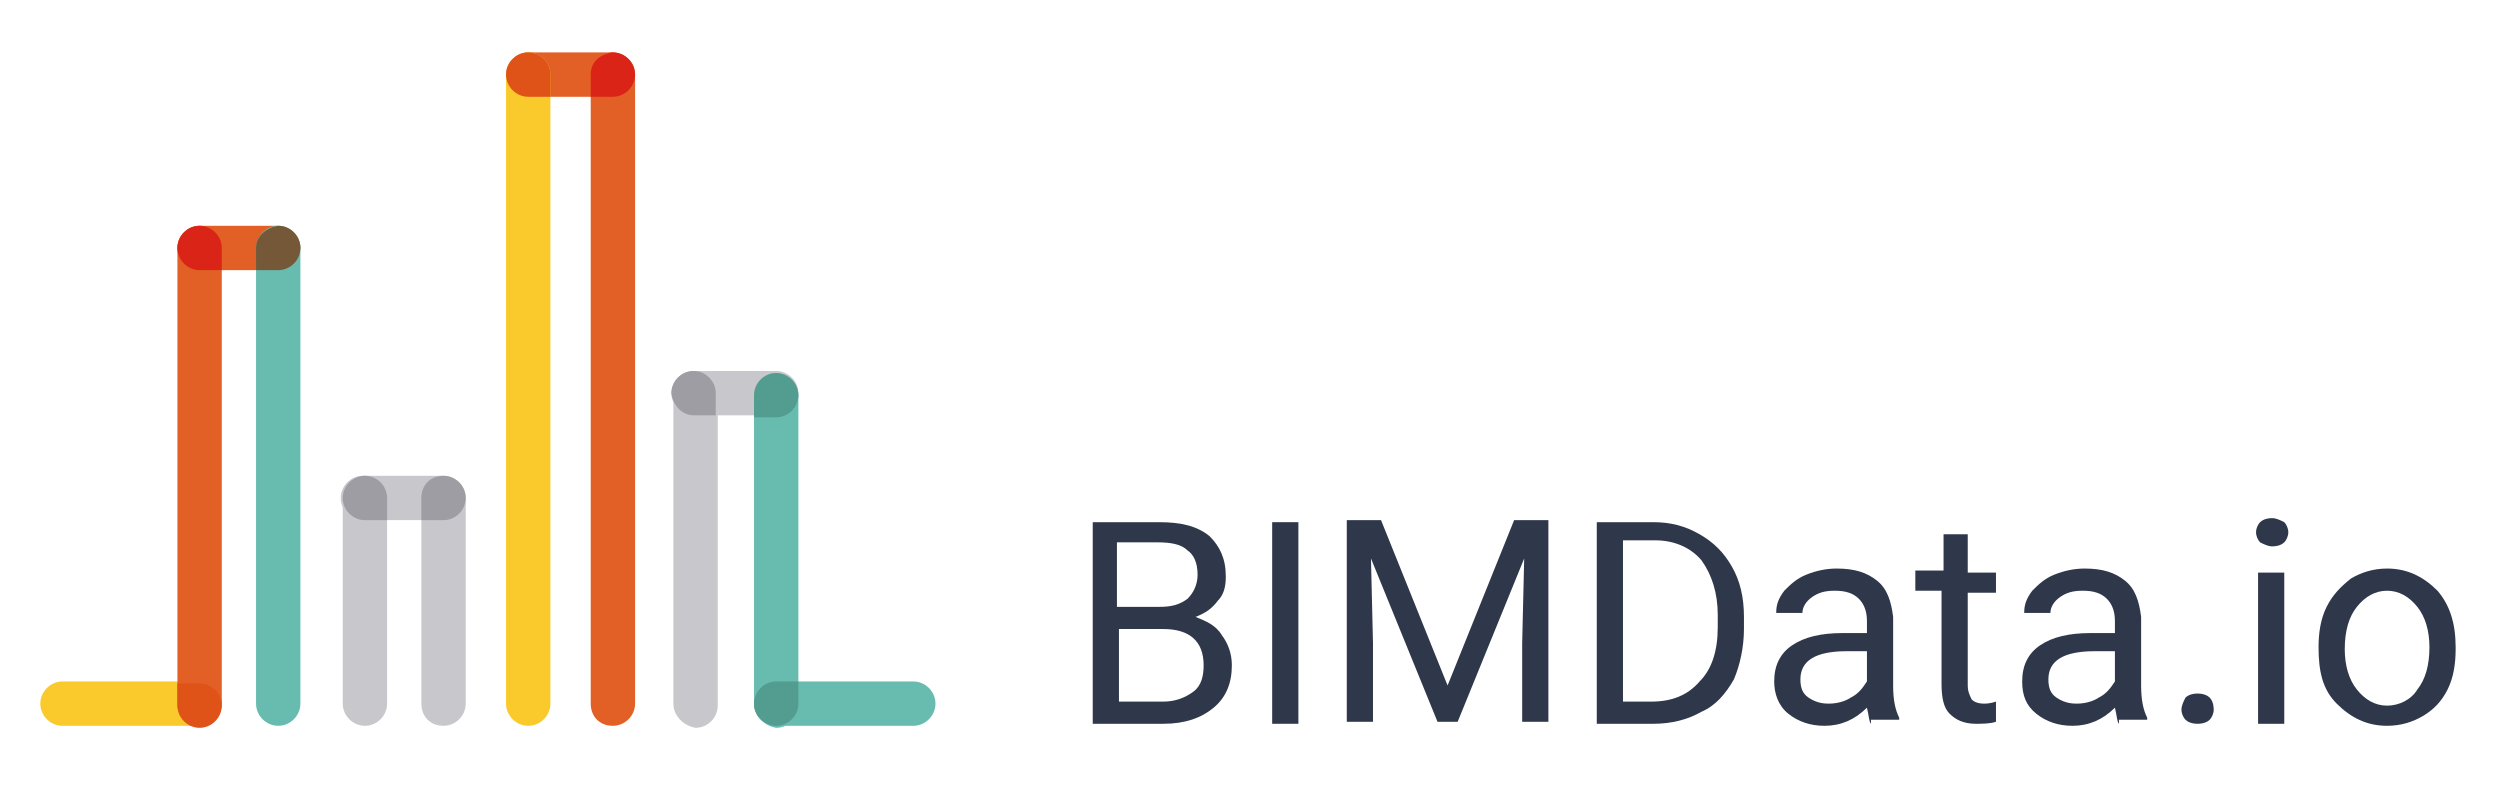
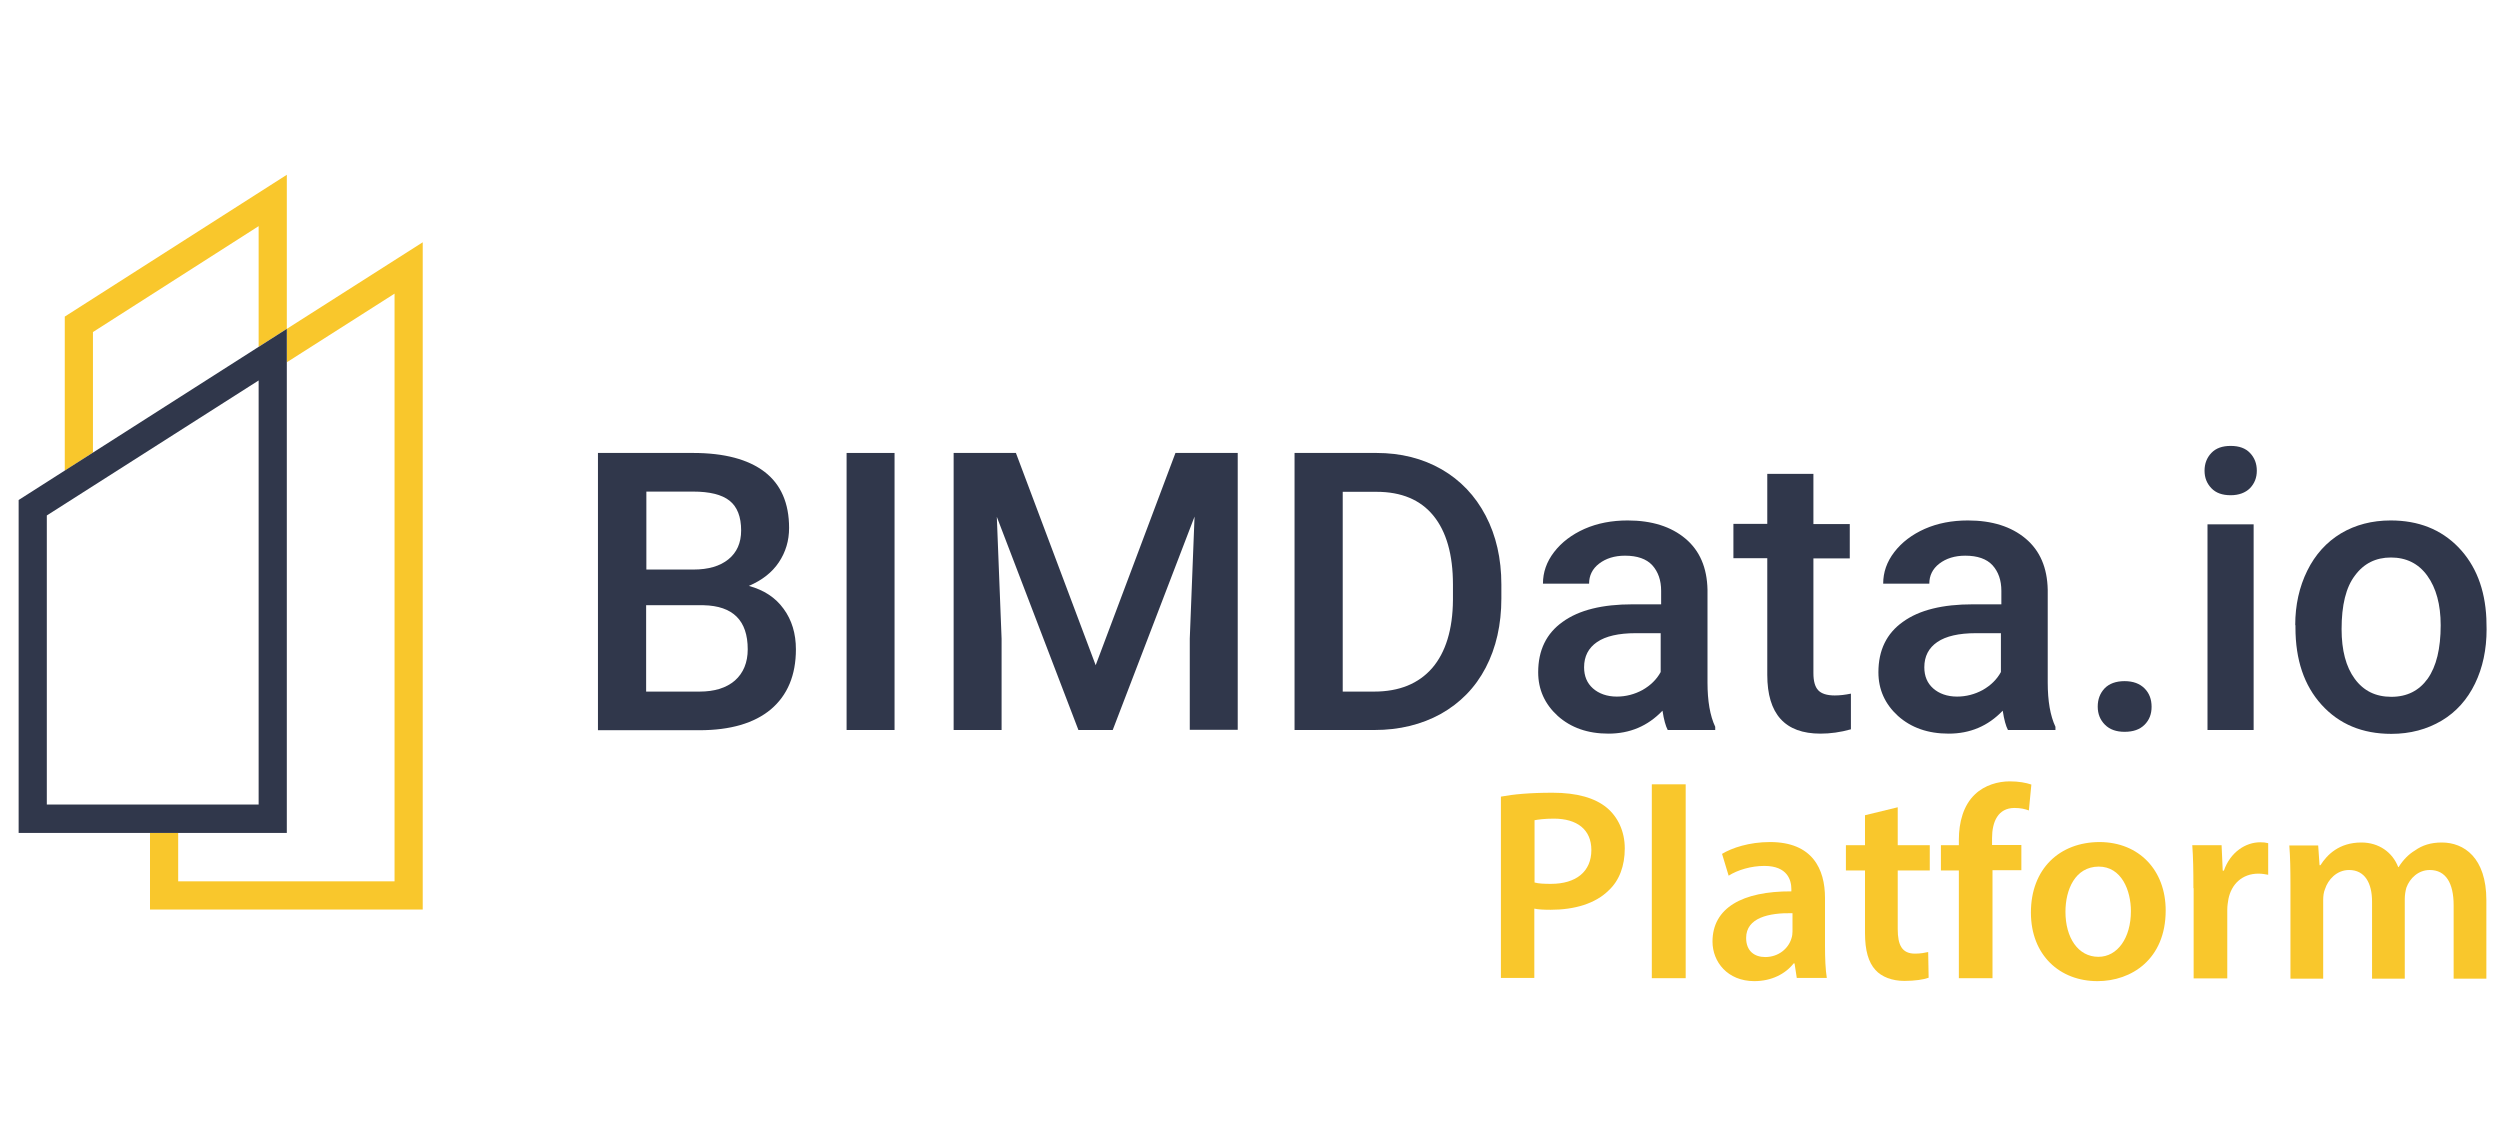
- <svg xmlns="http://www.w3.org/2000/svg" version="1.1" id="Calque_1" x="0px" y="0px" viewBox="0 0 124 39" style="enable-background:new 0 0 124 39;" xml:space="preserve">
+ <svg xmlns="http://www.w3.org/2000/svg" version="1.1" id="Calque_1" x="0px" y="0px" viewBox="0 0 110 50" style="enable-background:new 0 0 110 50;" xml:space="preserve">
  <style type="text/css">
- 	.st0{fill:#68BCAF;}
- 	.st1{fill:#FAC92B;}
- 	.st2{fill:#E26025;}
- 	.st3{fill:#DF5218;}
- 	.st4{fill:#DA2418;}
- 	.st5{fill:#755837;}
- 	.st6{fill:#C8C7CB;}
- 	.st7{fill:#9E9DA3;}
- 	.st8{fill:#539C90;}
- 	.st9{fill:#2F374A;}
+ 	.st0{fill:#30374B;}
+ 	.st1{fill:#F9C72C;}
</style>
  <g>
-     <path class="st0" d="M-225.4,308.6h-118.4c-10.1,0-18.4-8.3-18.4-18.4v0c0-10.1,8.3-18.4,18.4-18.4h118.4   c10.1,0,18.4,8.3,18.4,18.4v0C-207,300.4-215.3,308.6-225.4,308.6z" />
-     <path class="st1" d="M-838.3,308.6h-118.4c-10.1,0-18.4-8.3-18.4-18.4v0c0-10.1,8.3-18.4,18.4-18.4h118.4   c10.1,0,18.4,8.3,18.4,18.4v0C-819.9,300.4-828.1,308.6-838.3,308.6z" />
-     <path class="st2" d="M-771.2-82.6h-67c-10.1,0-18.4-8.3-18.4-18.4v0c0-10.1,8.3-18.4,18.4-18.4h67c10.1,0,18.4,8.3,18.4,18.4v0   C-752.8-90.9-761.1-82.6-771.2-82.6z" />
-     <path class="st2" d="M-485.1-231.4h-71c-10.1,0-18.4-8.3-18.4-18.4v0c0-10.1,8.3-18.4,18.4-18.4h71c10.1,0,18.4,8.3,18.4,18.4v0   C-466.7-239.7-475-231.4-485.1-231.4z" />
-     <path class="st2" d="M-856.6,290.3V-101c0-10.1,8.3-18.4,18.4-18.4h0c10.1,0,18.4,8.3,18.4,18.4v391.3c0,10.1-8.3,18.4-18.4,18.4h0   C-848.4,308.6-856.6,300.4-856.6,290.3z" />
-     <path class="st2" d="M-503.5,290.3v-540.1c0-10.1,8.3-18.4,18.4-18.4h0c10.1,0,18.4,8.3,18.4,18.4v540.1c0,10.1-8.3,18.4-18.4,18.4   h0C-495.2,308.6-503.5,300.4-503.5,290.3z" />
-     <path class="st1" d="M-574.7,290.3v-540.1c0-10.1,8.3-18.4,18.4-18.4l0,0c10.1,0,18.4,8.3,18.4,18.4v540.1   c0,10.1-8.3,18.4-18.4,18.4l0,0C-566.4,308.6-574.7,300.4-574.7,290.3z" />
-     <path class="st0" d="M-789.6,290.3V-101c0-10.1,8.3-18.4,18.4-18.4l0,0c10.1,0,18.4,8.3,18.4,18.4v391.3c0,10.1-8.3,18.4-18.4,18.4   l0,0C-781.3,308.6-789.6,300.4-789.6,290.3z" />
-     <path class="st3" d="M-838.3,271.9h-18.4v18.4c0,10.1,8.3,18.4,18.4,18.4c10.1,0,18.4-8.3,18.4-18.4   C-819.9,280.1-828.1,271.9-838.3,271.9z" />
-     <path class="st4" d="M-838.3-82.6h18.4V-101c0-10.1-8.3-18.4-18.4-18.4c-10.1,0-18.4,8.3-18.4,18.4   C-856.6-90.9-848.4-82.6-838.3-82.6z" />
-     <path class="st4" d="M-503.5-249.8v18.4h18.4c10.1,0,18.4-8.3,18.4-18.4c0-10.1-8.3-18.4-18.4-18.4   C-495.2-268.2-503.5-259.9-503.5-249.8z" />
-     <path class="st3" d="M-556.3-231.4h18.4v-18.4c0-10.1-8.3-18.4-18.4-18.4s-18.4,8.3-18.4,18.4   C-574.7-239.7-566.4-231.4-556.3-231.4z" />
-     <path class="st5" d="M-789.6-101v18.4h18.4c10.1,0,18.4-8.3,18.4-18.4s-8.3-18.4-18.4-18.4C-781.3-119.4-789.6-111.1-789.6-101z" />
-     <path class="st6" d="M-630.3,131.4h-67c-10.1,0-18.4-8.3-18.4-18.4v0c0-10.1,8.3-18.4,18.4-18.4h67c10.1,0,18.4,8.3,18.4,18.4v0   C-611.9,123.1-620.1,131.4-630.3,131.4z" />
-     <path class="st6" d="M-715.7,290.3V113c0-10.1,8.3-18.4,18.4-18.4h0c10.1,0,18.4,8.3,18.4,18.4v177.3c0,10.1-8.3,18.4-18.4,18.4   l0,0C-707.4,308.6-715.7,300.4-715.7,290.3z" />
-     <path class="st6" d="M-648.6,290.3V113c0-10.1,8.3-18.4,18.4-18.4l0,0c10.1,0,18.4,8.3,18.4,18.4v177.3c0,10.1-8.3,18.4-18.4,18.4   l0,0C-640.4,308.6-648.6,300.4-648.6,290.3z" />
-     <path class="st7" d="M-697.3,131.4h18.4V113c0-10.1-8.3-18.4-18.4-18.4s-18.4,8.3-18.4,18.4C-715.7,123.1-707.4,131.4-697.3,131.4z   " />
-     <path class="st6" d="M-432.2,290.3V24.4c0-10.1,8.3-18.4,18.4-18.4h0c10.1,0,18.4,8.3,18.4,18.4v265.9c0,10.1-8.3,18.4-18.4,18.4h0   C-424,308.6-432.2,300.4-432.2,290.3z" />
-     <path class="st0" d="M-362.1,290.3V24.4c0-10.1,8.3-18.4,18.4-18.4h0c10.1,0,18.4,8.3,18.4,18.4v265.9c0,10.1-8.3,18.4-18.4,18.4h0   C-353.9,308.6-362.1,300.4-362.1,290.3z" />
-     <path class="st7" d="M-648.6,113v18.4h18.4c10.1,0,18.4-8.3,18.4-18.4s-8.3-18.4-18.4-18.4C-640.4,94.6-648.6,102.9-648.6,113z" />
-     <path class="st6" d="M-343.7,42.8h-70.1c-10.1,0-18.4-8.3-18.4-18.4v0c0-10.1,8.3-18.4,18.4-18.4h70.1c10.1,0,18.4,8.3,18.4,18.4v0   C-325.4,34.5-333.6,42.8-343.7,42.8z" />
-     <path class="st7" d="M-413.8,42.8h18.4V24.4c0-10.1-8.3-18.4-18.4-18.4s-18.4,8.3-18.4,18.4C-432.2,34.5-424,42.8-413.8,42.8z" />
-     <path class="st8" d="M-362.1,24.4v18.4h18.4c10.1,0,18.4-8.3,18.4-18.4S-333.6,6-343.7,6C-353.9,6-362.1,14.3-362.1,24.4z" />
-     <path class="st8" d="M-325.4,290.3v-18.4h-18.4c-10.1,0-18.4,8.3-18.4,18.4c0,10.1,8.3,18.4,18.4,18.4   C-333.6,308.6-325.4,300.4-325.4,290.3z" />
+     <g>
+       <path class="st0" d="M26.31,32.12V19.93h4.18c1.38,0,2.43,0.28,3.15,0.83c0.72,0.55,1.08,1.38,1.08,2.47    c0,0.56-0.15,1.06-0.45,1.51c-0.3,0.45-0.74,0.79-1.32,1.04c0.66,0.18,1.17,0.51,1.53,1.01c0.36,0.49,0.54,1.09,0.54,1.78    c0,1.14-0.37,2.02-1.1,2.64c-0.73,0.61-1.78,0.92-3.15,0.92H26.31z M28.43,25.06h2.08c0.66,0,1.17-0.15,1.54-0.45    s0.56-0.72,0.56-1.27c0-0.6-0.17-1.04-0.51-1.31c-0.34-0.27-0.88-0.4-1.6-0.4h-2.06V25.06z M28.43,26.62v3.81h2.35    c0.66,0,1.18-0.16,1.56-0.49c0.37-0.33,0.56-0.79,0.56-1.37c0-1.27-0.65-1.91-1.94-1.94H28.43z" />
+       <path class="st0" d="M39.36,32.12h-2.11V19.93h2.11V32.12z" />
+       <path class="st0" d="M44.7,19.93l3.51,9.34l3.51-9.34h2.74v12.18h-2.11V28.1l0.21-5.37l-3.6,9.39h-1.51l-3.59-9.38l0.21,5.36v4.02    h-2.11V19.93H44.7z" />
+       <path class="st0" d="M56.96,32.12V19.93h3.6c1.08,0,2.03,0.24,2.87,0.72c0.83,0.48,1.48,1.16,1.94,2.04    c0.46,0.88,0.69,1.89,0.69,3.03v0.61c0,1.15-0.23,2.17-0.69,3.05c-0.46,0.88-1.12,1.55-1.97,2.03c-0.85,0.47-1.83,0.71-2.92,0.71    H56.96z M59.08,21.64v8.79h1.38c1.11,0,1.96-0.35,2.56-1.04c0.59-0.69,0.9-1.69,0.91-2.99v-0.68c0-1.32-0.29-2.33-0.86-3.03    c-0.57-0.7-1.41-1.05-2.5-1.05H59.08z" />
+       <path class="st0" d="M73.38,32.12c-0.09-0.17-0.17-0.45-0.23-0.85c-0.65,0.68-1.44,1.01-2.38,1.01c-0.91,0-1.65-0.26-2.23-0.78    c-0.57-0.52-0.86-1.16-0.86-1.92c0-0.97,0.36-1.71,1.08-2.22c0.72-0.52,1.74-0.77,3.08-0.77h1.25v-0.59    c0-0.47-0.13-0.84-0.39-1.13c-0.26-0.28-0.66-0.42-1.2-0.42c-0.46,0-0.84,0.12-1.14,0.35s-0.44,0.53-0.44,0.88h-2.03    c0-0.5,0.16-0.96,0.49-1.39c0.33-0.43,0.78-0.77,1.34-1.02c0.57-0.25,1.2-0.37,1.9-0.37c1.06,0,1.91,0.27,2.54,0.8    s0.95,1.28,0.97,2.25v4.08c0,0.81,0.11,1.46,0.34,1.95v0.14H73.38z M71.14,30.65c0.4,0,0.78-0.1,1.13-0.29    c0.35-0.2,0.62-0.46,0.8-0.79v-1.71h-1.1c-0.75,0-1.32,0.13-1.7,0.39s-0.57,0.63-0.57,1.11c0,0.39,0.13,0.7,0.39,0.93    S70.71,30.65,71.14,30.65z" />
+       <path class="st0" d="M79.79,20.86v2.2h1.6v1.51h-1.6v5.05c0,0.35,0.07,0.6,0.21,0.75c0.14,0.15,0.38,0.23,0.73,0.23    c0.23,0,0.47-0.03,0.71-0.08v1.57c-0.46,0.13-0.91,0.19-1.34,0.19c-1.56,0-2.34-0.86-2.34-2.59v-5.13h-1.49v-1.51h1.49v-2.2H79.79    z" />
+       <path class="st0" d="M88.35,32.12c-0.09-0.17-0.17-0.45-0.23-0.85c-0.65,0.68-1.44,1.01-2.38,1.01c-0.91,0-1.65-0.26-2.23-0.78    c-0.57-0.52-0.86-1.16-0.86-1.92c0-0.97,0.36-1.71,1.08-2.22c0.72-0.52,1.74-0.77,3.08-0.77h1.25v-0.59    c0-0.47-0.13-0.84-0.39-1.13c-0.26-0.28-0.66-0.42-1.2-0.42c-0.46,0-0.84,0.12-1.14,0.35s-0.44,0.53-0.44,0.88h-2.03    c0-0.5,0.16-0.96,0.49-1.39c0.33-0.43,0.78-0.77,1.34-1.02c0.57-0.25,1.2-0.37,1.9-0.37c1.06,0,1.91,0.27,2.54,0.8    s0.95,1.28,0.97,2.25v4.08c0,0.81,0.11,1.46,0.34,1.95v0.14H88.35z M86.11,30.65c0.4,0,0.78-0.1,1.13-0.29    c0.35-0.2,0.62-0.46,0.8-0.79v-1.71h-1.1c-0.75,0-1.32,0.13-1.7,0.39s-0.57,0.63-0.57,1.11c0,0.39,0.13,0.7,0.39,0.93    S85.68,30.65,86.11,30.65z" />
+       <path class="st0" d="M93.48,29.97c0.38,0,0.67,0.11,0.88,0.32s0.31,0.48,0.31,0.81c0,0.32-0.1,0.58-0.31,0.79    c-0.21,0.21-0.5,0.31-0.88,0.31c-0.36,0-0.65-0.1-0.86-0.31c-0.21-0.21-0.32-0.47-0.32-0.8c0-0.32,0.1-0.59,0.31-0.81    C92.81,30.08,93.1,29.97,93.48,29.97z" />
+       <path class="st0" d="M97,20.71c0-0.31,0.1-0.57,0.3-0.78c0.2-0.21,0.48-0.31,0.85-0.31c0.37,0,0.65,0.1,0.85,0.31    c0.2,0.21,0.3,0.47,0.3,0.78c0,0.31-0.1,0.56-0.3,0.77c-0.2,0.2-0.49,0.31-0.85,0.31c-0.37,0-0.65-0.1-0.85-0.31    C97.1,21.27,97,21.02,97,20.71z M99.16,32.12h-2.03v-9.05h2.03V32.12z" />
+       <path class="st0" d="M100.99,27.51c0-0.89,0.18-1.69,0.53-2.4c0.35-0.71,0.85-1.26,1.48-1.64c0.64-0.38,1.37-0.57,2.19-0.57    c1.22,0,2.21,0.39,2.98,1.18c0.76,0.79,1.17,1.83,1.23,3.13l0.01,0.48c0,0.89-0.17,1.69-0.51,2.39s-0.83,1.25-1.47,1.63    s-1.38,0.58-2.21,0.58c-1.28,0-2.3-0.43-3.07-1.28s-1.15-1.98-1.15-3.4V27.51z M103.03,27.68c0,0.93,0.19,1.66,0.58,2.19    s0.92,0.79,1.61,0.79c0.69,0,1.22-0.27,1.6-0.8c0.38-0.54,0.57-1.32,0.57-2.35c0-0.91-0.2-1.64-0.59-2.18    c-0.39-0.54-0.93-0.8-1.6-0.8c-0.66,0-1.19,0.26-1.58,0.79C103.22,25.84,103.03,26.63,103.03,27.68z" />
+     </g>
+     <polygon class="st1" points="12.62,14.47 12.62,15.94 17.36,12.92 17.36,38.78 7.84,38.78 7.84,36.65 6.6,36.65 6.6,40.02    18.6,40.02 18.6,10.66  " />
+     <polygon class="st1" points="2.85,13.93 2.85,20.71 4.09,19.91 4.09,19.91 4.09,14.78 4.09,14.61 11.38,9.95 11.38,14.78    11.38,15.26 11.38,15.26 12.62,14.47 12.62,7.69  " />
+     <path class="st0" d="M0.82,22v14.65h11.8V14.47L0.82,22z M11.38,35.4H2.06V22.68l9.32-5.94V35.4z" />
  </g>
  <g>
-     <path class="st9" d="M-72.5,306.2V132.4h56.8c18.9,0,33.1,3.9,42.6,11.7c9.5,7.8,14.3,19.3,14.3,34.6c0,8.1-2.3,15.3-6.9,21.6   c-4.6,6.3-10.9,11.1-18.9,14.5c9.4,2.6,16.8,7.6,22.3,15c5.5,7.4,8.2,16.1,8.2,26.3c0,15.6-5.1,27.9-15.2,36.8   c-10.1,8.9-24.4,13.4-42.9,13.4H-72.5z M-49.6,206.5H-15c10,0,18-2.5,24.1-7.5c6-5,9-11.8,9-20.5c0-9.6-2.8-16.5-8.4-20.9   c-5.6-4.3-14.1-6.5-25.4-6.5h-33.9V206.5z M-49.6,224.9v62.6h37.9c10.7,0,19.1-2.8,25.3-8.3c6.2-5.5,9.3-13.2,9.3-22.9   c0-20.9-11.4-31.4-34.1-31.4H-49.6z" />
-     <path class="st9" d="M104.3,306.2H81.4V132.4h22.9V306.2z" />
-     <path class="st9" d="M175.8,132.4l56.8,141.9l56.8-141.9h29.7v173.9h-22.9v-67.7l2.1-73.1l-57.1,140.8h-17.6l-57-140.4l2.3,72.7   v67.7h-22.9V132.4H175.8z" />
-     <path class="st9" d="M359.7,306.2V132.4h49.1c15.1,0,28.5,3.3,40.1,10c11.6,6.7,20.6,16.2,26.9,28.5c6.3,12.3,9.5,26.5,9.6,42.5   v11.1c0,16.4-3.2,30.8-9.5,43.1c-6.3,12.3-15.4,21.8-27.1,28.4c-11.7,6.6-25.4,10-41,10.1H359.7z M382.6,151.1v136.4h24.1   c17.7,0,31.4-5.5,41.3-16.5c9.8-11,14.7-26.7,14.7-47v-10.2c0-19.8-4.6-35.1-13.9-46.1c-9.3-11-22.4-16.5-39.5-16.7H382.6z" />
-     <path class="st9" d="M596.4,306.2c-1.3-2.5-2.3-7.1-3.1-13.6c-10.3,10.7-22.5,16-36.8,16c-12.7,0-23.2-3.6-31.3-10.8   c-8.2-7.2-12.2-16.3-12.2-27.4c0-13.5,5.1-23.9,15.3-31.3c10.2-7.4,24.6-11.2,43.2-11.2h21.5v-10.1c0-7.7-2.3-13.9-6.9-18.4   c-4.6-4.6-11.4-6.9-20.4-6.9c-7.9,0-14.5,2-19.8,6c-5.3,4-8,8.8-8,14.4h-22.2c0-6.4,2.3-12.7,6.9-18.7c4.6-6,10.8-10.8,18.6-14.3   c7.8-3.5,16.5-5.3,25.9-5.3c14.9,0,26.5,3.7,35,11.2c8.4,7.4,12.8,17.7,13.1,30.7V276c0,11.9,1.5,21.3,4.5,28.3v1.9H596.4z    M559.7,289.4c6.9,0,13.5-1.8,19.7-5.4c6.2-3.6,10.7-8.2,13.5-14v-26.5h-17.3c-27.1,0-40.6,7.9-40.6,23.8c0,6.9,2.3,12.3,6.9,16.2   C546.5,287.4,552.5,289.4,559.7,289.4z" />
-     <path class="st9" d="M679.6,145.7V177h24.1v17.1h-24.1v80.2c0,5.2,1.1,9.1,3.2,11.7c2.1,2.6,5.8,3.9,11,3.9c2.5,0,6-0.5,10.5-1.4   v17.8c-5.8,1.6-11.5,2.4-17,2.4c-9.9,0-17.3-3-22.3-9c-5-6-7.5-14.4-7.5-25.4v-80.1H634V177h23.5v-31.3H679.6z" />
-     <path class="st9" d="M809.3,306.2c-1.3-2.5-2.3-7.1-3.1-13.6c-10.3,10.7-22.5,16-36.8,16c-12.7,0-23.2-3.6-31.3-10.8   c-8.2-7.2-12.2-16.3-12.2-27.4c0-13.5,5.1-23.9,15.3-31.3c10.2-7.4,24.6-11.2,43.2-11.2h21.5v-10.1c0-7.7-2.3-13.9-6.9-18.4   c-4.6-4.6-11.4-6.9-20.4-6.9c-7.9,0-14.5,2-19.8,6c-5.3,4-8,8.8-8,14.4h-22.2c0-6.4,2.3-12.7,6.9-18.7c4.6-6,10.8-10.8,18.6-14.3   c7.8-3.5,16.5-5.3,25.9-5.3c14.9,0,26.5,3.7,35,11.2c8.4,7.4,12.8,17.7,13.1,30.7V276c0,11.9,1.5,21.3,4.5,28.3v1.9H809.3z    M772.6,289.4c6.9,0,13.5-1.8,19.7-5.4c6.2-3.6,10.7-8.2,13.5-14v-26.5h-17.3c-27.1,0-40.6,7.9-40.6,23.8c0,6.9,2.3,12.3,6.9,16.2   C759.4,287.4,765.4,289.4,772.6,289.4z" />
-     <path class="st9" d="M863,294.6c0-3.8,1.1-7,3.4-9.6c2.3-2.5,5.7-3.8,10.2-3.8s8,1.3,10.3,3.8c2.3,2.6,3.5,5.7,3.5,9.6   c0,3.7-1.2,6.7-3.5,9.2c-2.3,2.5-5.8,3.7-10.3,3.7s-7.9-1.2-10.2-3.7C864.1,301.4,863,298.3,863,294.6z" />
-     <path class="st9" d="M927,142.7c0-3.6,1.1-6.6,3.3-9.1c2.2-2.5,5.4-3.7,9.7-3.7c4.3,0,7.6,1.2,9.8,3.7c2.2,2.5,3.3,5.5,3.3,9.1   s-1.1,6.6-3.3,9c-2.2,2.4-5.5,3.6-9.8,3.6c-4.3,0-7.5-1.2-9.7-3.6C928.1,149.3,927,146.3,927,142.7z M950.9,306.2h-22.1V177h22.1   V306.2z" />
-     <path class="st9" d="M980.4,240.4c0-12.7,2.5-24,7.5-34.1c5-10.1,11.9-17.9,20.8-23.4c8.9-5.5,19-8.2,30.4-8.2   c17.6,0,31.8,6.1,42.7,18.3c10.9,12.2,16.3,28.4,16.3,48.6v1.6c0,12.6-2.4,23.9-7.2,33.9c-4.8,10-11.7,17.8-20.7,23.3   c-9,5.6-19.2,8.4-30.9,8.4c-17.5,0-31.7-6.1-42.6-18.3c-10.9-12.2-16.3-28.3-16.3-48.4V240.4z M1002.6,243c0,14.3,3.3,25.8,10,34.5   c6.6,8.7,15.5,13,26.7,13c11.2,0,20.1-4.4,26.7-13.2c6.6-8.8,9.9-21.1,9.9-37c0-14.2-3.4-25.7-10.1-34.4   c-6.7-8.8-15.7-13.2-26.8-13.2c-10.9,0-19.7,4.3-26.4,13C1005.9,214.5,1002.6,226.9,1002.6,243z" />
-   </g>
-   <g>
-     <path class="st0" d="M45.3,36h-6.8c-0.6,0-1.1-0.5-1.1-1.1v0c0-0.6,0.5-1.1,1.1-1.1h6.8c0.6,0,1.1,0.5,1.1,1.1v0   C46.4,35.5,45.9,36,45.3,36z" />
-     <path class="st1" d="M9.9,36H3.1C2.5,36,2,35.5,2,34.9l0,0c0-0.6,0.5-1.1,1.1-1.1h6.8c0.6,0,1.1,0.5,1.1,1.1l0,0   C11,35.5,10.5,36,9.9,36z" />
-     <path class="st2" d="M13.8,13.4H9.9c-0.6,0-1.1-0.5-1.1-1.1v0c0-0.6,0.5-1.1,1.1-1.1h3.9c0.6,0,1.1,0.5,1.1,1.1v0   C14.8,12.9,14.4,13.4,13.8,13.4z" />
-     <path class="st2" d="M30.3,4.8h-4.1c-0.6,0-1.1-0.5-1.1-1.1v0c0-0.6,0.5-1.1,1.1-1.1h4.1c0.6,0,1.1,0.5,1.1,1.1v0   C31.4,4.3,30.9,4.8,30.3,4.8z" />
-     <path class="st2" d="M8.8,34.9V12.3c0-0.6,0.5-1.1,1.1-1.1h0c0.6,0,1.1,0.5,1.1,1.1v22.6c0,0.6-0.5,1.1-1.1,1.1h0   C9.3,36,8.8,35.5,8.8,34.9z" />
-     <path class="st2" d="M29.3,34.9V3.7c0-0.6,0.5-1.1,1.1-1.1h0c0.6,0,1.1,0.5,1.1,1.1v31.2c0,0.6-0.5,1.1-1.1,1.1h0   C29.7,36,29.3,35.5,29.3,34.9z" />
-     <path class="st1" d="M25.1,34.9V3.7c0-0.6,0.5-1.1,1.1-1.1h0c0.6,0,1.1,0.5,1.1,1.1v31.2c0,0.6-0.5,1.1-1.1,1.1h0   C25.6,36,25.1,35.5,25.1,34.9z" />
-     <path class="st0" d="M12.7,34.9V12.3c0-0.6,0.5-1.1,1.1-1.1h0c0.6,0,1.1,0.5,1.1,1.1v22.6c0,0.6-0.5,1.1-1.1,1.1h0   C13.2,36,12.7,35.5,12.7,34.9z" />
-     <path class="st3" d="M9.9,33.9H8.8v1.1c0,0.6,0.5,1.1,1.1,1.1s1.1-0.5,1.1-1.1C11,34.4,10.5,33.9,9.9,33.9z" />
-     <path class="st4" d="M9.9,13.4H11v-1.1c0-0.6-0.5-1.1-1.1-1.1s-1.1,0.5-1.1,1.1C8.8,12.9,9.3,13.4,9.9,13.4z" />
-     <path class="st4" d="M29.3,3.7v1.1h1.1c0.6,0,1.1-0.5,1.1-1.1s-0.5-1.1-1.1-1.1C29.7,2.7,29.3,3.1,29.3,3.7z" />
-     <path class="st3" d="M26.2,4.8h1.1V3.7c0-0.6-0.5-1.1-1.1-1.1s-1.1,0.5-1.1,1.1C25.1,4.3,25.6,4.8,26.2,4.8z" />
-     <path class="st5" d="M12.7,12.3v1.1h1.1c0.6,0,1.1-0.5,1.1-1.1c0-0.6-0.5-1.1-1.1-1.1C13.2,11.3,12.7,11.7,12.7,12.3z" />
-     <path class="st6" d="M21.9,25.8h-3.9c-0.6,0-1.1-0.5-1.1-1.1v0c0-0.6,0.5-1.1,1.1-1.1h3.9c0.6,0,1.1,0.5,1.1,1.1v0   C23,25.3,22.5,25.8,21.9,25.8z" />
-     <path class="st6" d="M17,34.9V24.7c0-0.6,0.5-1.1,1.1-1.1h0c0.6,0,1.1,0.5,1.1,1.1v10.2c0,0.6-0.5,1.1-1.1,1.1h0   C17.5,36,17,35.5,17,34.9z" />
-     <path class="st6" d="M20.9,34.9V24.7c0-0.6,0.5-1.1,1.1-1.1h0c0.6,0,1.1,0.5,1.1,1.1v10.2c0,0.6-0.5,1.1-1.1,1.1h0   C21.3,36,20.9,35.5,20.9,34.9z" />
-     <path class="st7" d="M18.1,25.8h1.1v-1.1c0-0.6-0.5-1.1-1.1-1.1S17,24.1,17,24.7C17,25.3,17.5,25.8,18.1,25.8z" />
-     <path class="st6" d="M33.4,34.9V19.6c0-0.6,0.5-1.1,1.1-1.1h0c0.6,0,1.1,0.5,1.1,1.1v15.4c0,0.6-0.5,1.1-1.1,1.1h0   C33.9,36,33.4,35.5,33.4,34.9z" />
-     <path class="st0" d="M37.4,34.9V19.6c0-0.6,0.5-1.1,1.1-1.1l0,0c0.6,0,1.1,0.5,1.1,1.1v15.4c0,0.6-0.5,1.1-1.1,1.1l0,0   C37.9,36,37.4,35.5,37.4,34.9z" />
-     <path class="st7" d="M20.9,24.7v1.1h1.1c0.6,0,1.1-0.5,1.1-1.1s-0.5-1.1-1.1-1.1C21.3,23.6,20.9,24.1,20.9,24.7z" />
-     <path class="st6" d="M38.5,20.6h-4.1c-0.6,0-1.1-0.5-1.1-1.1v0c0-0.6,0.5-1.1,1.1-1.1h4.1c0.6,0,1.1,0.5,1.1,1.1v0   C39.6,20.2,39.1,20.6,38.5,20.6z" />
-     <path class="st7" d="M34.4,20.6h1.1v-1.1c0-0.6-0.5-1.1-1.1-1.1s-1.1,0.5-1.1,1.1C33.4,20.2,33.9,20.6,34.4,20.6z" />
-     <path class="st8" d="M37.4,19.6v1.1h1.1c0.6,0,1.1-0.5,1.1-1.1c0-0.6-0.5-1.1-1.1-1.1C37.9,18.5,37.4,19,37.4,19.6z" />
-     <path class="st8" d="M39.6,34.9v-1.1h-1.1c-0.6,0-1.1,0.5-1.1,1.1s0.5,1.1,1.1,1.1C39.1,36,39.6,35.5,39.6,34.9z" />
-   </g>
-   <g>
-     <path class="st9" d="M54.2,35.9v-10h3.3c1.1,0,1.9,0.2,2.5,0.7c0.5,0.5,0.8,1.1,0.8,2c0,0.5-0.1,0.9-0.4,1.2   c-0.3,0.4-0.6,0.6-1.1,0.8c0.5,0.2,1,0.4,1.3,0.9c0.3,0.4,0.5,0.9,0.5,1.5c0,0.9-0.3,1.6-0.9,2.1c-0.6,0.5-1.4,0.8-2.5,0.8H54.2z    M55.5,30.1h2c0.6,0,1-0.1,1.4-0.4c0.3-0.3,0.5-0.7,0.5-1.2c0-0.6-0.2-1-0.5-1.2c-0.3-0.3-0.8-0.4-1.5-0.4h-2V30.1z M55.5,31.2v3.6   h2.2c0.6,0,1.1-0.2,1.5-0.5c0.4-0.3,0.5-0.8,0.5-1.3c0-1.2-0.7-1.8-2-1.8H55.5z" />
-     <path class="st9" d="M64.4,35.9h-1.3v-10h1.3V35.9z" />
-     <path class="st9" d="M68.5,25.8l3.3,8.2l3.3-8.2h1.7v10h-1.3v-3.9l0.1-4.2l-3.3,8.1h-1L68,27.7l0.1,4.2v3.9h-1.3v-10H68.5z" />
-     <path class="st9" d="M79.2,35.9v-10H82c0.9,0,1.6,0.2,2.3,0.6c0.7,0.4,1.2,0.9,1.6,1.6c0.4,0.7,0.6,1.5,0.6,2.5v0.6   c0,0.9-0.2,1.8-0.5,2.5c-0.4,0.7-0.9,1.3-1.6,1.6c-0.7,0.4-1.5,0.6-2.4,0.6H79.2z M80.5,26.9v7.9h1.4c1,0,1.8-0.3,2.4-1   c0.6-0.6,0.9-1.5,0.9-2.7v-0.6c0-1.1-0.3-2-0.8-2.7c-0.5-0.6-1.3-1-2.3-1H80.5z" />
-     <path class="st9" d="M92.8,35.9c-0.1-0.1-0.1-0.4-0.2-0.8c-0.6,0.6-1.3,0.9-2.1,0.9c-0.7,0-1.3-0.2-1.8-0.6   C88.2,35,88,34.4,88,33.8c0-0.8,0.3-1.4,0.9-1.8c0.6-0.4,1.4-0.6,2.5-0.6h1.2v-0.6c0-0.4-0.1-0.8-0.4-1.1c-0.3-0.3-0.7-0.4-1.2-0.4   c-0.5,0-0.8,0.1-1.1,0.3c-0.3,0.2-0.5,0.5-0.5,0.8h-1.3c0-0.4,0.1-0.7,0.4-1.1c0.3-0.3,0.6-0.6,1.1-0.8c0.5-0.2,1-0.3,1.5-0.3   c0.9,0,1.5,0.2,2,0.6c0.5,0.4,0.7,1,0.8,1.8v3.4c0,0.7,0.1,1.2,0.3,1.6v0.1H92.8z M90.7,34.9c0.4,0,0.8-0.1,1.1-0.3   c0.4-0.2,0.6-0.5,0.8-0.8v-1.5h-1c-1.6,0-2.3,0.5-2.3,1.4c0,0.4,0.1,0.7,0.4,0.9C90,34.8,90.3,34.9,90.7,34.9z" />
-     <path class="st9" d="M97.6,26.6v1.8H99v1h-1.4V34c0,0.3,0.1,0.5,0.2,0.7c0.1,0.1,0.3,0.2,0.6,0.2c0.1,0,0.3,0,0.6-0.1v1   c-0.3,0.1-0.7,0.1-1,0.1c-0.6,0-1-0.2-1.3-0.5c-0.3-0.3-0.4-0.8-0.4-1.5v-4.6H95v-1h1.4v-1.8H97.6z" />
-     <path class="st9" d="M105.1,35.9c-0.1-0.1-0.1-0.4-0.2-0.8c-0.6,0.6-1.3,0.9-2.1,0.9c-0.7,0-1.3-0.2-1.8-0.6   c-0.5-0.4-0.7-0.9-0.7-1.6c0-0.8,0.3-1.4,0.9-1.8c0.6-0.4,1.4-0.6,2.5-0.6h1.2v-0.6c0-0.4-0.1-0.8-0.4-1.1   c-0.3-0.3-0.7-0.4-1.2-0.4c-0.5,0-0.8,0.1-1.1,0.3c-0.3,0.2-0.5,0.5-0.5,0.8h-1.3c0-0.4,0.1-0.7,0.4-1.1c0.3-0.3,0.6-0.6,1.1-0.8   c0.5-0.2,1-0.3,1.5-0.3c0.9,0,1.5,0.2,2,0.6c0.5,0.4,0.7,1,0.8,1.8v3.4c0,0.7,0.1,1.2,0.3,1.6v0.1H105.1z M103,34.9   c0.4,0,0.8-0.1,1.1-0.3c0.4-0.2,0.6-0.5,0.8-0.8v-1.5h-1c-1.6,0-2.3,0.5-2.3,1.4c0,0.4,0.1,0.7,0.4,0.9   C102.3,34.8,102.6,34.9,103,34.9z" />
-     <path class="st9" d="M108.2,35.2c0-0.2,0.1-0.4,0.2-0.6c0.1-0.1,0.3-0.2,0.6-0.2s0.5,0.1,0.6,0.2c0.1,0.1,0.2,0.3,0.2,0.6   c0,0.2-0.1,0.4-0.2,0.5c-0.1,0.1-0.3,0.2-0.6,0.2s-0.5-0.1-0.6-0.2C108.3,35.6,108.2,35.4,108.2,35.2z" />
-     <path class="st9" d="M111.9,26.4c0-0.2,0.1-0.4,0.2-0.5c0.1-0.1,0.3-0.2,0.6-0.2c0.2,0,0.4,0.1,0.6,0.2c0.1,0.1,0.2,0.3,0.2,0.5   s-0.1,0.4-0.2,0.5c-0.1,0.1-0.3,0.2-0.6,0.2c-0.2,0-0.4-0.1-0.6-0.2C112,26.8,111.9,26.6,111.9,26.4z M113.3,35.9h-1.3v-7.5h1.3   V35.9z" />
-     <path class="st9" d="M115,32.1c0-0.7,0.1-1.4,0.4-2c0.3-0.6,0.7-1,1.2-1.4c0.5-0.3,1.1-0.5,1.8-0.5c1,0,1.8,0.4,2.5,1.1   c0.6,0.7,0.9,1.6,0.9,2.8v0.1c0,0.7-0.1,1.4-0.4,2c-0.3,0.6-0.7,1-1.2,1.3c-0.5,0.3-1.1,0.5-1.8,0.5c-1,0-1.8-0.4-2.5-1.1   S115,33.3,115,32.1L115,32.1z M116.3,32.2c0,0.8,0.2,1.5,0.6,2c0.4,0.5,0.9,0.8,1.5,0.8c0.6,0,1.2-0.3,1.5-0.8   c0.4-0.5,0.6-1.2,0.6-2.1c0-0.8-0.2-1.5-0.6-2c-0.4-0.5-0.9-0.8-1.5-0.8c-0.6,0-1.1,0.3-1.5,0.8C116.5,30.6,116.3,31.3,116.3,32.2z   " />
+     <path class="st1" d="M66.05,35.05c0.53-0.1,1.26-0.17,2.26-0.17c1.08,0,1.87,0.23,2.39,0.66c0.48,0.4,0.79,1.03,0.79,1.79   c0,0.77-0.24,1.41-0.7,1.84c-0.59,0.59-1.51,0.86-2.56,0.86c-0.28,0-0.53-0.01-0.72-0.05v3.05h-1.47V35.05z M67.52,38.83   c0.18,0.05,0.42,0.06,0.72,0.06c1.11,0,1.78-0.54,1.78-1.49c0-0.9-0.63-1.38-1.65-1.38c-0.41,0-0.7,0.04-0.85,0.07V38.83z" />
+     <path class="st1" d="M72.68,34.51h1.49v8.53h-1.49V34.51z" />
+     <path class="st1" d="M79.06,43.04l-0.1-0.65h-0.04c-0.36,0.46-0.97,0.78-1.73,0.78c-1.18,0-1.84-0.85-1.84-1.74   c0-1.48,1.31-2.22,3.47-2.21v-0.1c0-0.38-0.16-1.02-1.19-1.02c-0.58,0-1.18,0.18-1.57,0.43l-0.29-0.96   c0.43-0.26,1.19-0.52,2.11-0.52c1.87,0,2.42,1.19,2.42,2.46v2.11c0,0.53,0.02,1.05,0.08,1.41H79.06z M78.87,40.18   c-1.04-0.02-2.04,0.2-2.04,1.09c0,0.58,0.37,0.84,0.84,0.84c0.59,0,1.02-0.38,1.15-0.81c0.04-0.11,0.05-0.23,0.05-0.32V40.18z" />
+     <path class="st1" d="M83.5,35.52v1.67h1.41v1.11H83.5v2.58c0,0.71,0.19,1.08,0.76,1.08c0.25,0,0.44-0.04,0.58-0.07l0.02,1.13   c-0.22,0.08-0.6,0.14-1.07,0.14c-0.54,0-1-0.18-1.27-0.48c-0.31-0.34-0.46-0.86-0.46-1.63V38.3h-0.84v-1.11h0.84v-1.32L83.5,35.52z   " />
+     <path class="st1" d="M86.19,43.04V38.3H85.4v-1.11h0.79v-0.25c0-0.76,0.2-1.51,0.71-1.99c0.43-0.41,1.02-0.57,1.53-0.57   c0.4,0,0.71,0.06,0.95,0.14l-0.11,1.14c-0.16-0.06-0.36-0.11-0.63-0.11c-0.73,0-0.99,0.61-0.99,1.33v0.3h1.29v1.11h-1.27v4.75   H86.19z" />
+     <path class="st1" d="M95.29,40.06c0,2.15-1.51,3.11-3,3.11c-1.66,0-2.93-1.14-2.93-3.02c0-1.92,1.26-3.1,3.03-3.1   C94.12,37.06,95.29,38.29,95.29,40.06z M90.88,40.12c0,1.13,0.55,1.98,1.45,1.98c0.84,0,1.43-0.83,1.43-2.01   c0-0.91-0.41-1.96-1.42-1.96C91.3,38.14,90.88,39.15,90.88,40.12z" />
+     <path class="st1" d="M96.51,39.08c0-0.79-0.01-1.36-0.05-1.89h1.29l0.05,1.12h0.05c0.29-0.83,0.97-1.25,1.6-1.25   c0.14,0,0.23,0.01,0.35,0.04v1.39c-0.12-0.02-0.25-0.05-0.43-0.05c-0.71,0-1.19,0.46-1.32,1.12c-0.02,0.13-0.05,0.29-0.05,0.46   v3.03h-1.48V39.08z" />
+     <path class="st1" d="M100.78,38.94c0-0.67-0.01-1.24-0.05-1.74h1.27l0.06,0.87h0.04c0.29-0.46,0.82-1,1.8-1   c0.77,0,1.37,0.43,1.62,1.08h0.02c0.2-0.32,0.45-0.57,0.72-0.73c0.32-0.23,0.7-0.35,1.18-0.35c0.97,0,1.96,0.66,1.96,2.54v3.45   h-1.44v-3.23c0-0.97-0.34-1.55-1.05-1.55c-0.5,0-0.88,0.36-1.03,0.78c-0.04,0.14-0.07,0.32-0.07,0.49v3.51h-1.44v-3.39   c0-0.82-0.32-1.39-1.01-1.39c-0.55,0-0.93,0.43-1.06,0.84c-0.06,0.14-0.08,0.31-0.08,0.48v3.46h-1.44V38.94z" />
  </g>
</svg>
